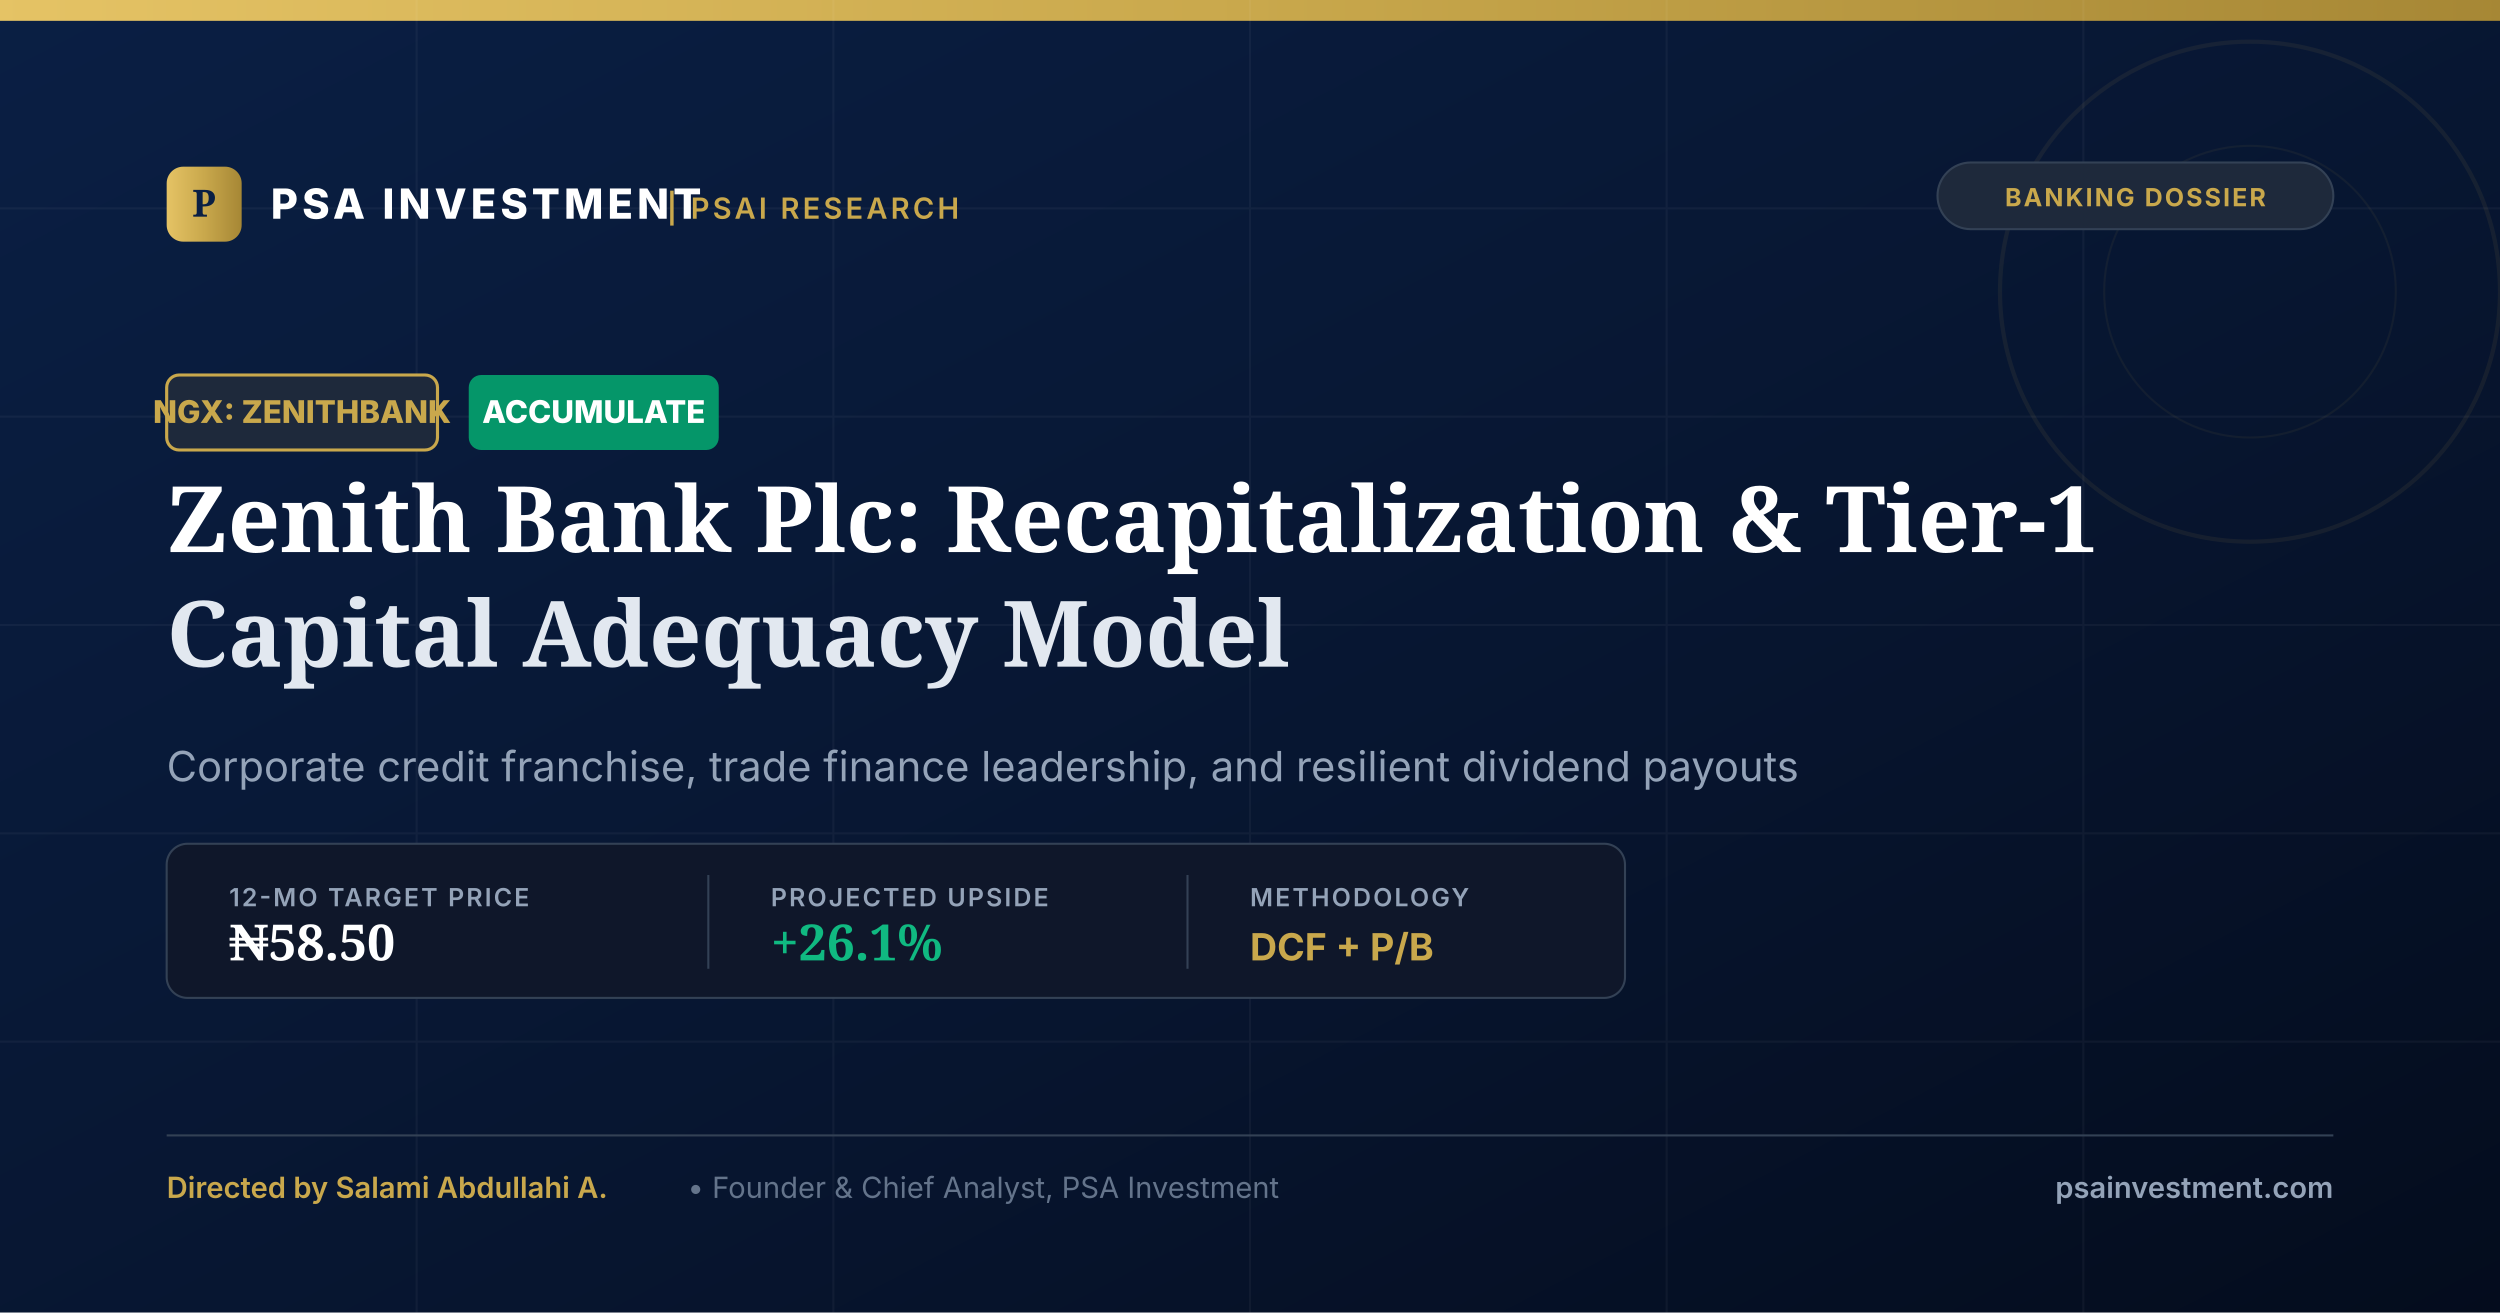
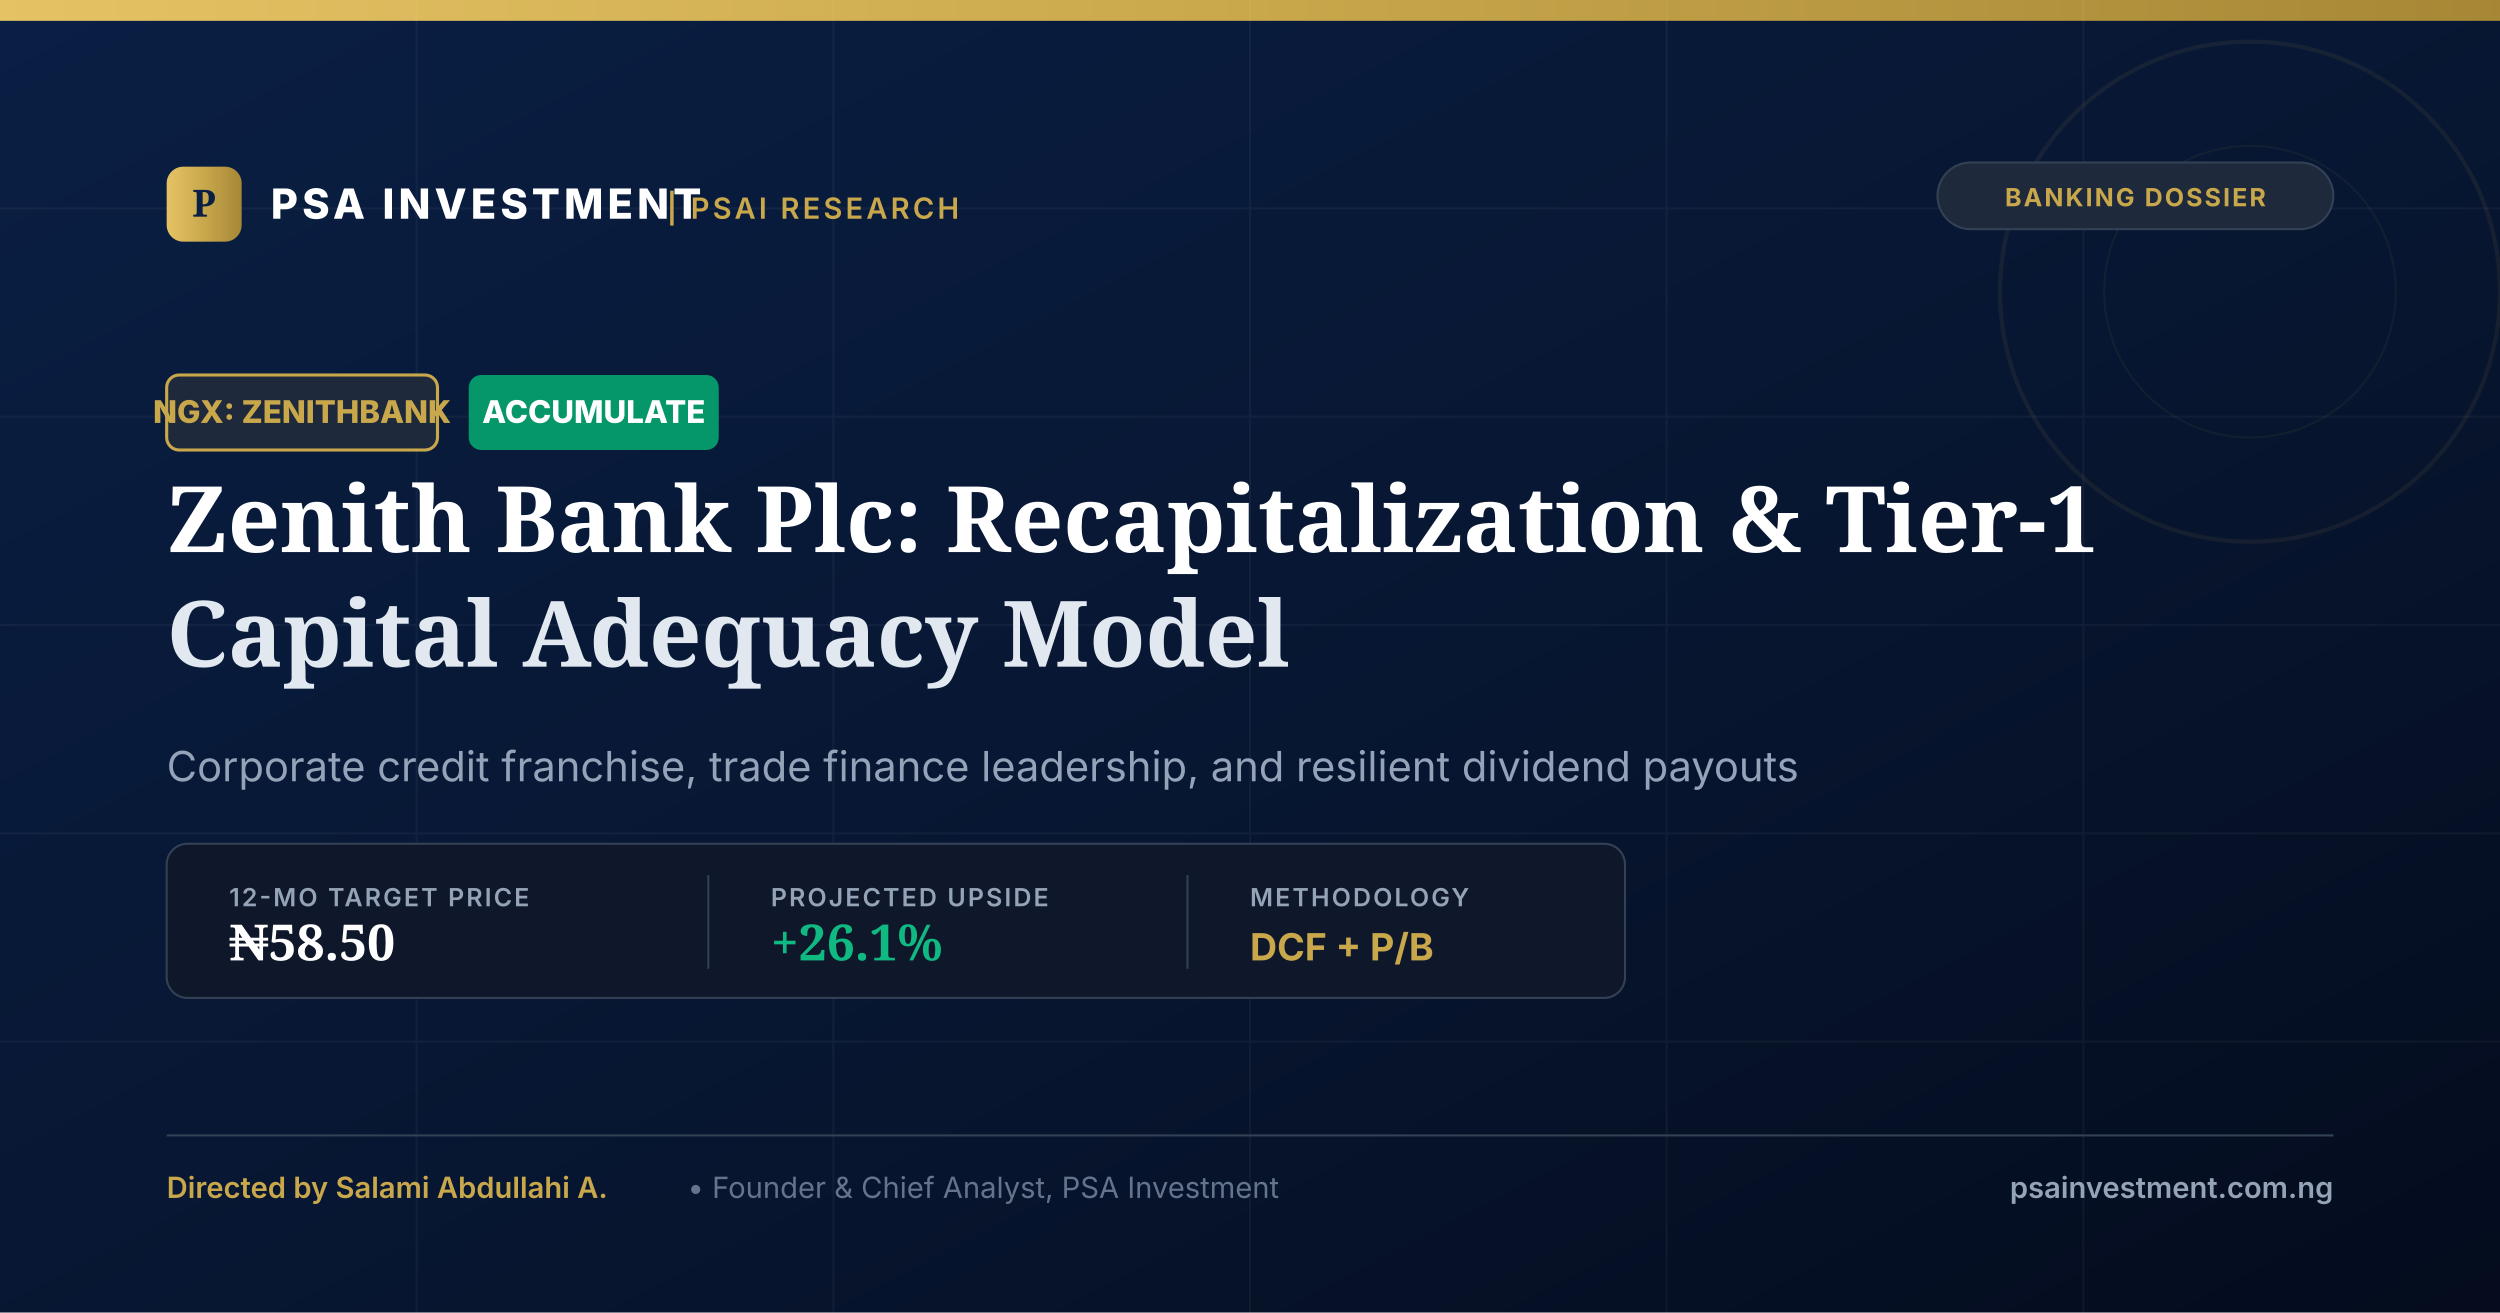
<svg xmlns="http://www.w3.org/2000/svg" width="1200" height="630" viewBox="0 0 1200 630">
  <defs>
    <linearGradient id="bgGrad" x1="0%" y1="0%" x2="100%" y2="100%">
      <stop offset="0%" stop-color="#0A1F44" />
      <stop offset="60%" stop-color="#07152F" />
      <stop offset="100%" stop-color="#040C1D" />
    </linearGradient>
    <linearGradient id="goldGrad" x1="0%" y1="0%" x2="100%" y2="0%">
      <stop offset="0%" stop-color="#E5C365" />
      <stop offset="50%" stop-color="#C9A84C" />
      <stop offset="100%" stop-color="#A68735" />
    </linearGradient>
  </defs>
  <rect width="1200" height="630" fill="url(#bgGrad)" />
  <rect x="0" y="0" width="1200" height="10" fill="url(#goldGrad)" />
  <g opacity="0.04" stroke="#FFFFFF" stroke-width="1">
    <line x1="0" y1="100" x2="1200" y2="100" />
    <line x1="0" y1="200" x2="1200" y2="200" />
    <line x1="0" y1="300" x2="1200" y2="300" />
    <line x1="0" y1="400" x2="1200" y2="400" />
    <line x1="0" y1="500" x2="1200" y2="500" />
    <line x1="200" y1="0" x2="200" y2="630" />
    <line x1="400" y1="0" x2="400" y2="630" />
    <line x1="600" y1="0" x2="600" y2="630" />
    <line x1="800" y1="0" x2="800" y2="630" />
    <line x1="1000" y1="0" x2="1000" y2="630" />
  </g>
  <circle cx="1080" cy="140" r="120" fill="none" stroke="#C9A84C" stroke-width="2" opacity="0.08" />
  <circle cx="1080" cy="140" r="70" fill="none" stroke="#C9A84C" stroke-width="1" opacity="0.06" />
  <g transform="translate(80, 80)">
    <rect x="0" y="0" width="36" height="36" rx="8" fill="url(#goldGrad)" />
    <text x="18" y="24" font-family="'Playfair Display', Georgia, serif" font-size="18" font-weight="bold" fill="#0A1F44" text-anchor="middle">P</text>
    <text x="50" y="25" font-family="'Inter', -apple-system, sans-serif" font-size="20" font-weight="800" fill="#FFFFFF" letter-spacing="2">PSA INVESTMENT</text>
    <text x="240" y="25" font-family="'Inter', -apple-system, sans-serif" font-size="14" font-weight="600" fill="#C9A84C" letter-spacing="1.5">| PSAI RESEARCH</text>
    <rect x="850" y="-2" width="190" height="32" rx="16" fill="#1E293B" stroke="#334155" stroke-width="1" />
    <text x="945" y="19" font-family="'Inter', -apple-system, sans-serif" font-size="12" font-weight="700" fill="#C9A84C" text-anchor="middle" letter-spacing="1">BANKING DOSSIER</text>
  </g>
  <g transform="translate(80, 180)">
    <g transform="translate(0, 0)">
      <rect x="0" y="0" width="130" height="36" rx="6" fill="#1E293B" stroke="#C9A84C" stroke-width="1.5" />
      <text x="65" y="23" font-family="'Inter', -apple-system, sans-serif" font-size="15" font-weight="800" fill="#C9A84C" text-anchor="middle">NGX: ZENITHBANK</text>
      <rect x="145" y="0" width="120" height="36" rx="6" fill="#059669" />
      <text x="205" y="23" font-family="'Inter', -apple-system, sans-serif" font-size="15" font-weight="800" fill="#FFFFFF" text-anchor="middle">ACCUMULATE</text>
    </g>
    <text x="0" y="85" font-family="'Playfair Display', Georgia, serif" font-size="44" font-weight="bold" fill="#FFFFFF">
      Zenith Bank Plc: Recapitalization &amp; Tier-1
    </text>
    <text x="0" y="140" font-family="'Playfair Display', Georgia, serif" font-size="44" font-weight="bold" fill="#E2E8F0">
      Capital Adequacy Model
    </text>
    <text x="0" y="195" font-family="'Inter', -apple-system, sans-serif" font-size="20" font-weight="400" fill="#94A3B8">
      Corporate credit franchise, trade finance leadership, and resilient dividend payouts
    </text>
    <g transform="translate(0, 225)">
      <rect x="0" y="0" width="700" height="74" rx="10" fill="#0F172A" stroke="#334155" stroke-width="1" />
      <text x="30" y="30" font-family="'Inter', sans-serif" font-size="12" font-weight="600" fill="#94A3B8" letter-spacing="1">12-MO TARGET PRICE</text>
      <text x="30" y="56" font-family="'Playfair Display', serif" font-size="24" font-weight="bold" fill="#FFFFFF">₦58.50</text>
      <line x1="260" y1="15" x2="260" y2="60" stroke="#334155" stroke-width="1" />
      <text x="290" y="30" font-family="'Inter', sans-serif" font-size="12" font-weight="600" fill="#94A3B8" letter-spacing="1">PROJECTED UPSIDE</text>
      <text x="290" y="56" font-family="'Playfair Display', serif" font-size="24" font-weight="bold" fill="#10B981">+26.1%</text>
      <line x1="490" y1="15" x2="490" y2="60" stroke="#334155" stroke-width="1" />
      <text x="520" y="30" font-family="'Inter', sans-serif" font-size="12" font-weight="600" fill="#94A3B8" letter-spacing="1">METHODOLOGY</text>
      <text x="520" y="56" font-family="'Inter', sans-serif" font-size="18" font-weight="700" fill="#C9A84C">DCF + P/B</text>
    </g>
  </g>
  <g transform="translate(80, 570)">
    <line x1="0" y1="-25" x2="1040" y2="-25" stroke="#334155" stroke-width="1" />
    <text x="0" y="5" font-family="'Inter', sans-serif" font-size="14" font-weight="600" fill="#C9A84C">Directed by Salami Abdullahi A.</text>
    <text x="250" y="5" font-family="'Inter', sans-serif" font-size="14" font-weight="400" fill="#64748B">• Founder &amp; Chief Analyst, PSA Investment</text>
-     <text x="1040" y="5" font-family="'Inter', sans-serif" font-size="14" font-weight="600" fill="#94A3B8" text-anchor="end">psainvestment.com</text>
+     <text x="1040" y="5" font-family="'Inter', sans-serif" font-size="14" font-weight="600" fill="#94A3B8" text-anchor="end">psainvestment.com.ng</text>
  </g>
</svg>
